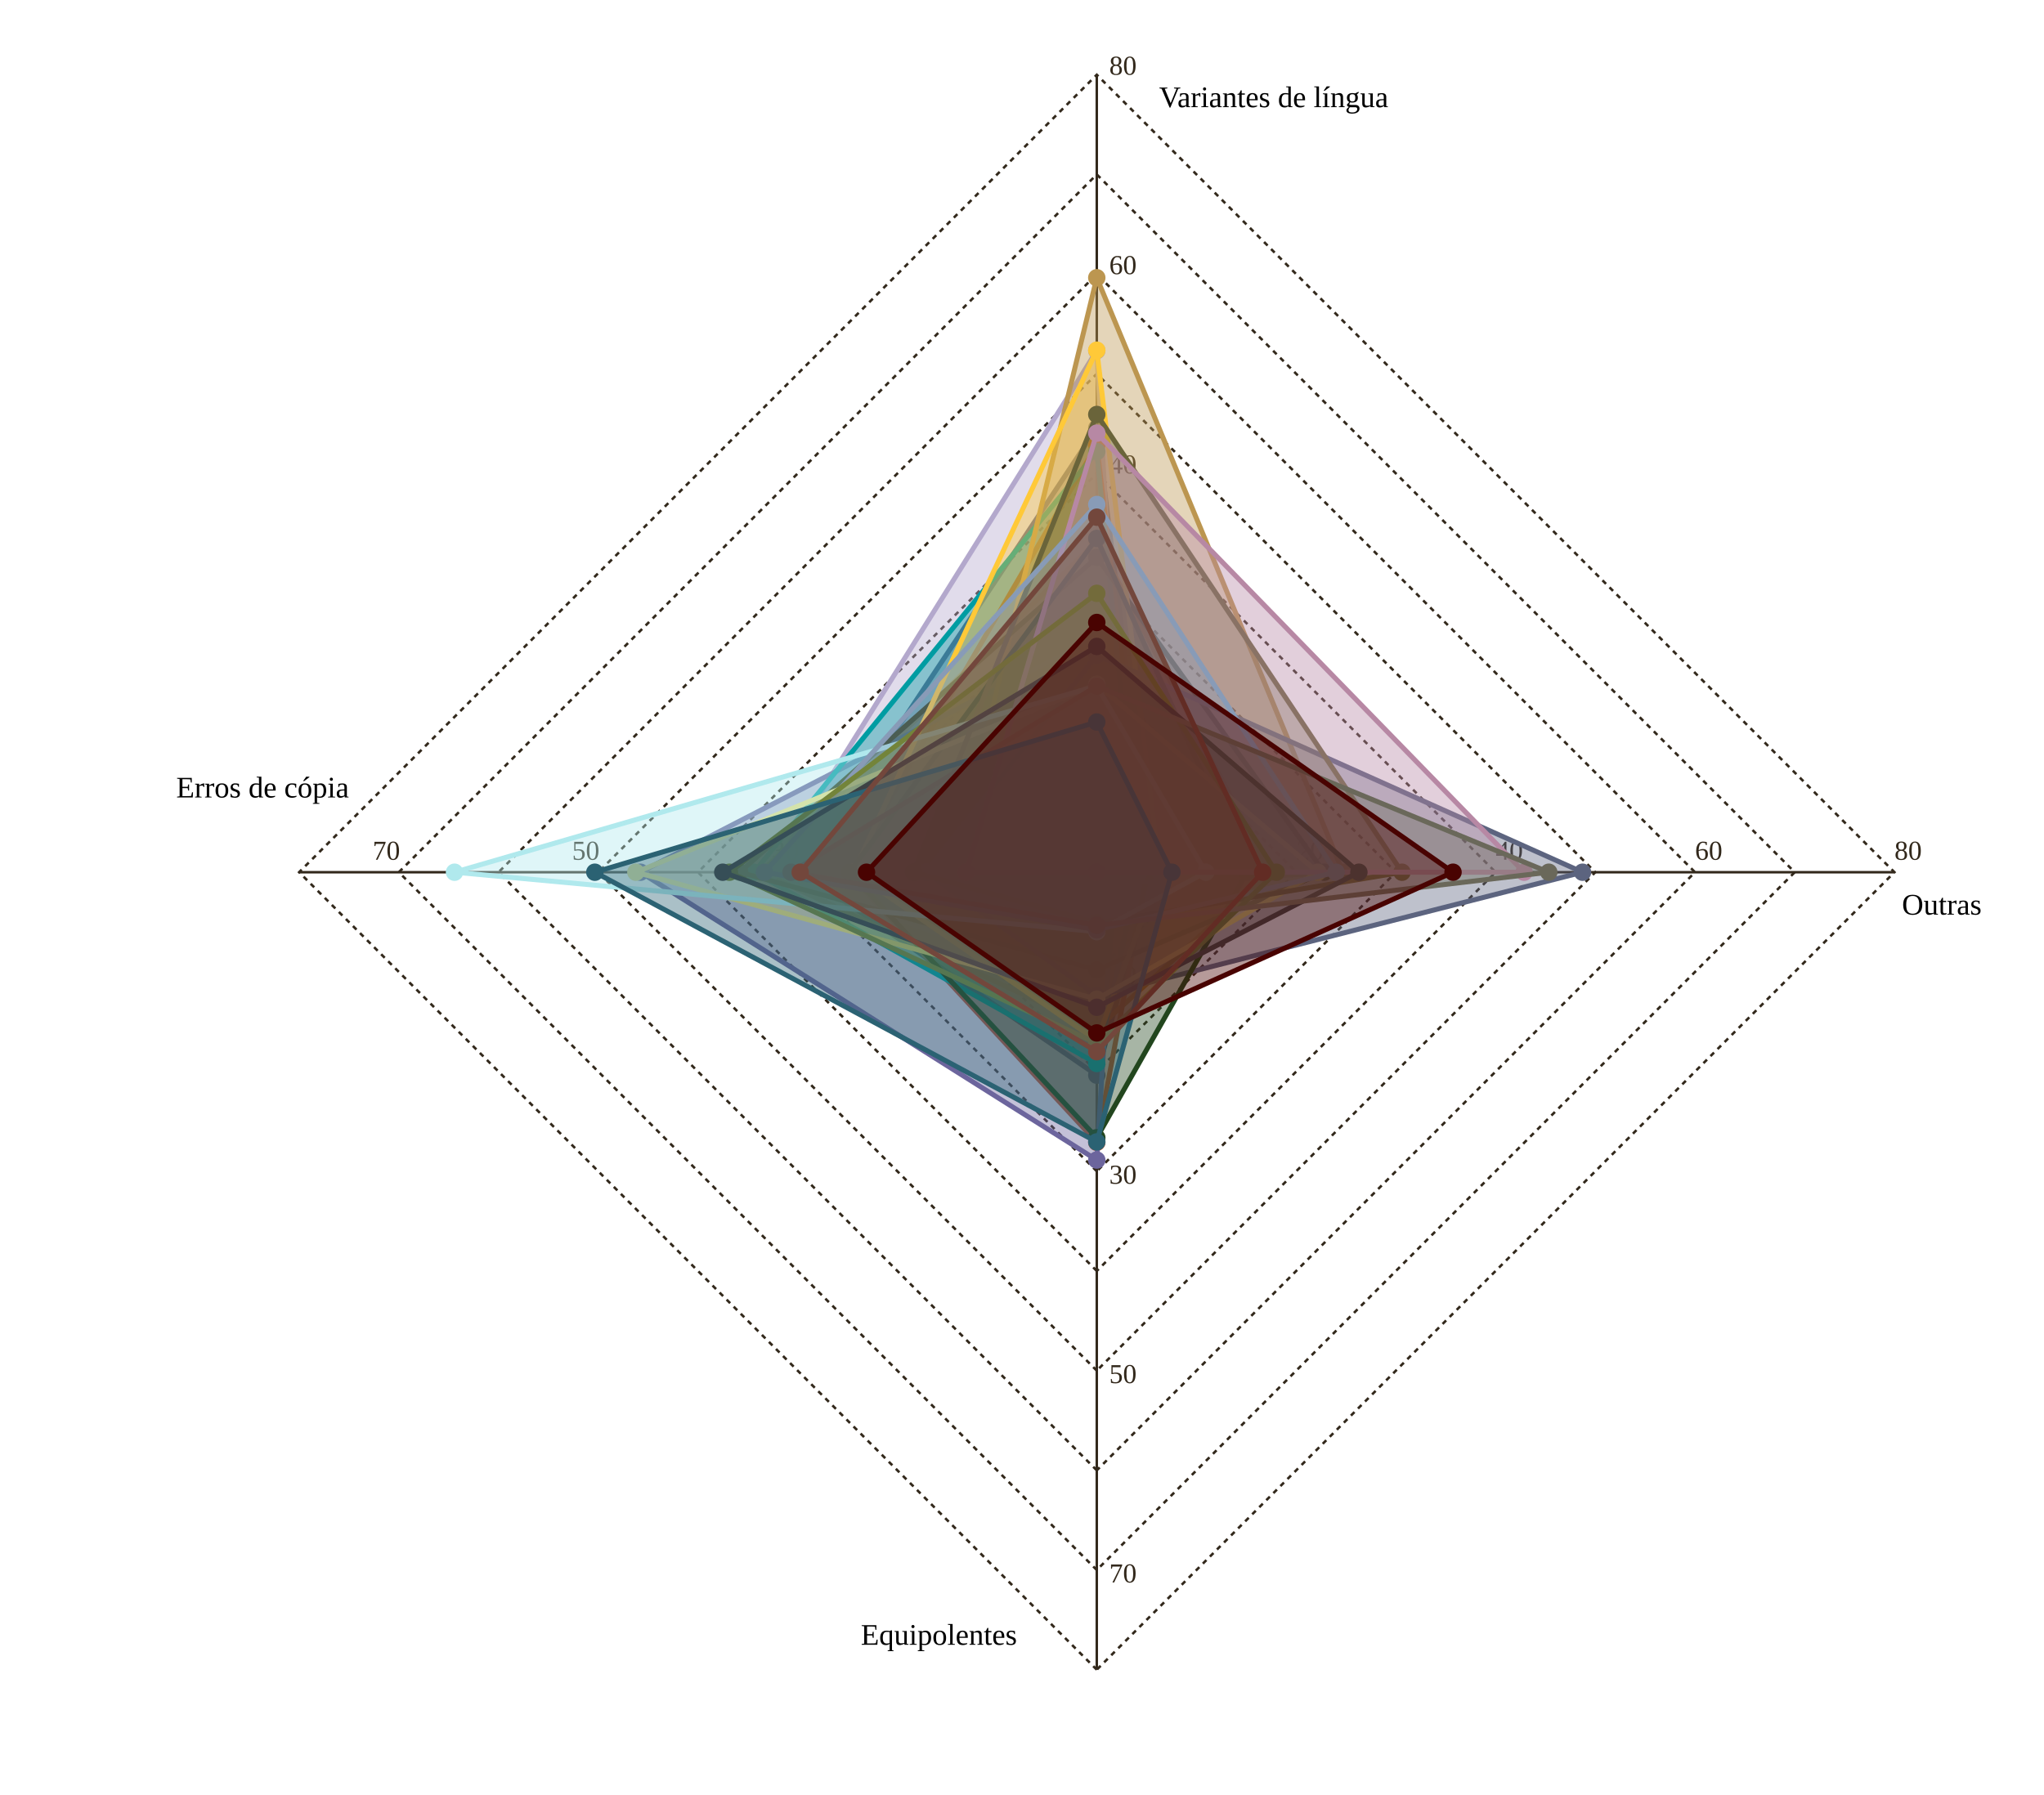
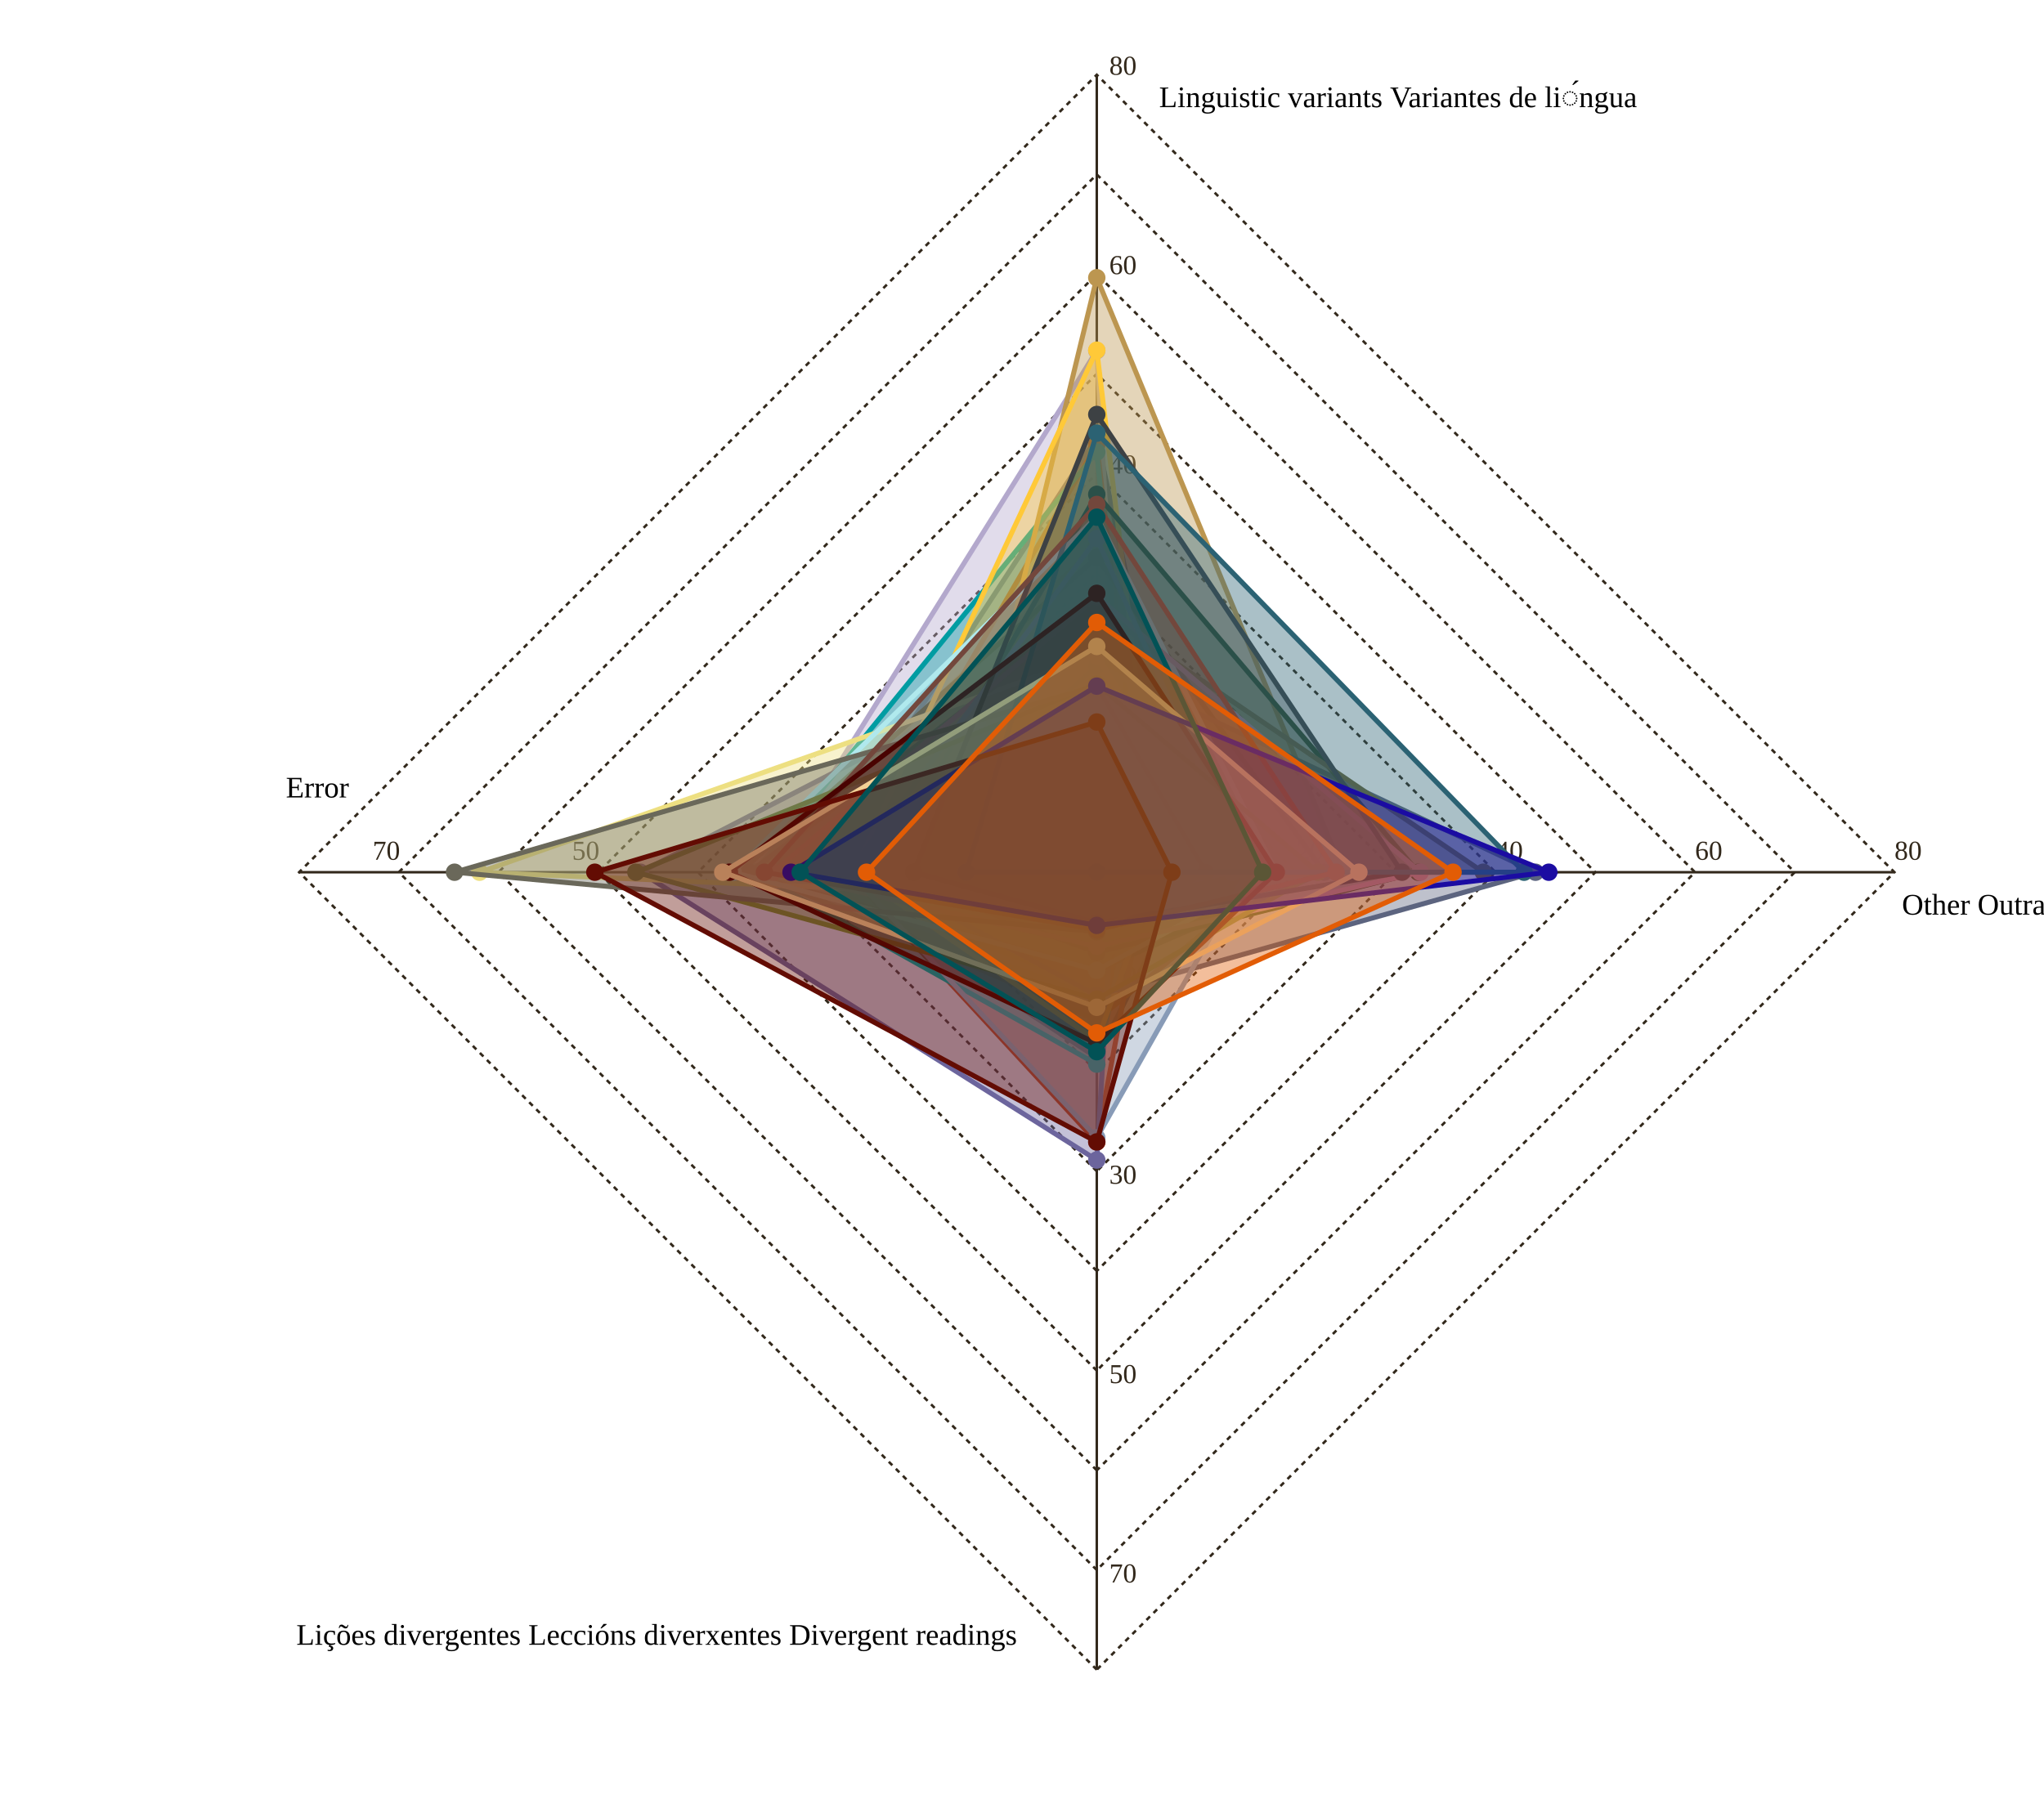
<svg xmlns="http://www.w3.org/2000/svg" width="820" height="720">
  <g transform="translate(440,350)">
    <line x1="-320" y1="0" x2="320" y2="0" stroke="#32281b" stroke-width="1" />
    <line x1="0" y1="-320" x2="0" y2="320" stroke="#32281b" stroke-width="1" />
    <polyline points="0,320 -320,0 0,-320 320,0 0,320" stroke-dasharray="2,2" stroke="#32281b" stroke-width="1" fill="none" />
    <polyline points="0,280 -280,0 0,-280 280,0 0,280" stroke-dasharray="2,2" stroke="#32281b" stroke-width="1" fill="none" />
    <polyline points="0,40 -40,0 0,-40 40,0 0,40" stroke-dasharray="2,2" stroke="#32281b" stroke-width="1" fill="none" />
    <polyline points="0,80 -80,0 0,-80 80,0 0,80" stroke-dasharray="2,2" stroke="#32281b" stroke-width="1" fill="none" />
    <polyline points="0,120 -120,0 0,-120 120,0 0,120" stroke-dasharray="2,2" stroke="#32281b" stroke-width="1" fill="none" />
    <polyline points="0,160 -160,0 0,-160 160,0 0,160" stroke-dasharray="2,2" stroke="#32281b" stroke-width="1" fill="none" />
    <polyline points="0,200 -200,0 0,-200 200,0 0,200" stroke-dasharray="2,2" stroke="#32281b" stroke-width="1" fill="none" />
    <polyline points="0,240 -240,0 0,-240 240,0 0,240" stroke-dasharray="2,2" stroke="#32281b" stroke-width="1" fill="none" />
    <text font-size="11" fill="#32281b" x="5" y="-5" text-anchor="start">0</text>
    <text font-size="11" fill="#32281b" x="5" y="45" text-anchor="start">10</text>
    <text font-size="11" fill="#32281b" x="5" y="-80" text-anchor="start">20</text>
    <text font-size="11" fill="#32281b" x="5" y="-160" text-anchor="start">40</text>
    <text font-size="11" fill="#32281b" x="5" y="-240" text-anchor="start">60</text>
    <text font-size="11" fill="#32281b" x="5" y="-320" text-anchor="start">80</text>
    <text font-size="11" fill="#32281b" x="5" y="125" text-anchor="start">30</text>
    <text font-size="11" fill="#32281b" x="5" y="205" text-anchor="start">50</text>
    <text font-size="11" fill="#32281b" x="5" y="285" text-anchor="start">70</text>
    <text font-size="11" fill="#32281b" x="-45" y="-5" text-anchor="middle">10</text>
    <text font-size="11" fill="#32281b" x="-125" y="-5" text-anchor="middle">30</text>
    <text font-size="11" fill="#32281b" x="-205" y="-5" text-anchor="middle">50</text>
    <text font-size="11" fill="#32281b" x="-285" y="-5" text-anchor="middle">70</text>
    <text font-size="11" fill="#32281b" x="80" y="-5" text-anchor="start">20</text>
    <text font-size="11" fill="#32281b" x="160" y="-5" text-anchor="start">40</text>
    <text font-size="11" fill="#32281b" x="240" y="-5" text-anchor="start">60</text>
    <text font-size="11" fill="#32281b" x="320" y="-5" text-anchor="start">80</text>
-     <text x="25" y="-307">Variantes de língua</text>
-     <text x="-300" y="-30" text-anchor="end">Erros de cópia</text>
-     <text y="17" x="323">Outras</text>
-     <text x="-32" text-anchor="end" y="310">Equipolentes</text>
+     <text x="25" y="-307">
+       <tspan class="en">Linguistic variants</tspan>
+       <tspan class="gl pt">Variantes de li<tspan class="pt">́</tspan>ngua</tspan>
+     </text>
+     <text x="-300" y="-30" text-anchor="end">
+       <tspan class="gl pt en">Erro<tspan class="en">r</tspan>
+       </tspan>
+     </text>
+     <text y="17" x="323">
+       <tspan class="en">Other</tspan>
+       <tspan class="gl pt">Outras</tspan>
+     </text>
+     <text x="-32" text-anchor="end" y="310">
+       <tspan class="pt">Lições divergentes</tspan>
+       <tspan class="gl">Leccións diverxentes</tspan>
+       <tspan class="en">Divergent readings</tspan>
+     </text>
  </g>
  <g transform="translate(440,350)" class="per2">
-     <polyline stroke="#2B3966" fill="none" stroke-width="2" points="0,-178.244 -118.164,0 0,81.437 22.156,0 0,-178.244" />
-     <polyline stroke="none" fill="#2B3966" opacity=".4" points="0,-178.244 -118.164,0 0,81.437 22.156,0 0,-178.244" />
-     <circle fill="#2B3966" r="3.5" cy="-178.244" cx="0" />
-     <circle fill="#2B3966" r="3.5" cy="81.437" cx="0" />
-     <circle fill="#2B3966" r="3.5" cx="-118.164" cy="0" />
-     <circle fill="#2B3966" r="3.5" cx="22.156" cy="0" />
+     <polyline stroke="#2B3966" fill="none" stroke-width="2" points="0,-174.53 -113.675,0 0,74.359 37.436,0 0,-174.53" />
+     <polyline stroke="none" fill="#2B3966" opacity=".4" points="0,-174.53 -113.675,0 0,74.359 37.436,0 0,-174.53" />
+     <circle fill="#2B3966" r="3.5" cy="-174.53" cx="0" />
+     <circle fill="#2B3966" r="3.5" cy="74.359" cx="0" />
+     <circle fill="#2B3966" r="3.5" cx="-113.675" cy="0" />
+     <circle fill="#2B3966" r="3.5" cx="37.436" cy="0" />
  </g>
  <g transform="translate(440,350)" class="per3">
-     <polyline stroke="#BD6D03" fill="none" stroke-width="2" points="0,-132.866 -134.579,0 0,62.852 69.703,0 0,-132.866" />
-     <polyline stroke="none" fill="#BD6D03" opacity=".4" points="0,-132.866 -134.579,0 0,62.852 69.703,0 0,-132.866" />
-     <circle fill="#BD6D03" r="3.5" cy="-132.866" cx="0" />
-     <circle fill="#BD6D03" r="3.5" cy="62.852" cx="0" />
-     <circle fill="#BD6D03" r="3.5" cx="-134.579" cy="0" />
-     <circle fill="#BD6D03" r="3.5" cx="69.703" cy="0" />
+     <polyline stroke="#BD6D03" fill="none" stroke-width="2" points="0,-130.919 -137.268,0 0,59.205 72.608,0 0,-130.919" />
+     <polyline stroke="none" fill="#BD6D03" opacity=".4" points="0,-130.919 -137.268,0 0,59.205 72.608,0 0,-130.919" />
+     <circle fill="#BD6D03" r="3.5" cy="-130.919" cx="0" />
+     <circle fill="#BD6D03" r="3.5" cy="59.205" cx="0" />
+     <circle fill="#BD6D03" r="3.5" cx="-137.268" cy="0" />
+     <circle fill="#BD6D03" r="3.5" cx="72.608" cy="0" />
  </g>
  <g id="esc1" transform="translate(440,350)" class="VaFdezSen">
    <polyline stroke="#B3A8CC" fill="none" stroke-width="2" points="0,-209.288 -130.65,0 0,48.297 11.765,0 0,-209.288" />
    <polyline stroke="none" fill="#B3A8CC" opacity=".4" points="0,-209.288 -130.65,0 0,48.297 11.765,0 0,-209.288" />
    <circle fill="#B3A8CC" r="3.5" cy="-209.288" cx="0" />
    <circle fill="#B3A8CC" r="3.5" cy="48.297" cx="0" />
    <circle fill="#B3A8CC" r="3.5" cx="-130.65" cy="0" />
    <circle fill="#B3A8CC" r="3.5" cx="11.765" cy="0" />
  </g>
  <g id="esc2" transform="translate(440,350)" class="JSrzSom">
-     <polyline stroke="#CF4205" fill="none" stroke-width="2" points="0,-171.366 -100,0 0,108.37 20.264,0 0,-171.366" />
-     <polyline stroke="none" fill="#CF4205" opacity=".4" points="0,-171.366 -100,0 0,108.37 20.264,0 0,-171.366" />
-     <circle fill="#CF4205" r="3.5" cy="-171.366" cx="0" />
-     <circle fill="#CF4205" r="3.5" cy="108.37" cx="0" />
-     <circle fill="#CF4205" r="3.5" cx="-100" cy="0" />
-     <circle fill="#CF4205" r="3.5" cx="20.264" cy="0" />
+     <polyline stroke="#CF4205" fill="none" stroke-width="2" points="0,-171.617 -99.89,0 0,108.251 20.242,0 0,-171.617" />
+     <polyline stroke="none" fill="#CF4205" opacity=".4" points="0,-171.617 -99.89,0 0,108.251 20.242,0 0,-171.617" />
+     <circle fill="#CF4205" r="3.5" cy="-171.617" cx="0" />
+     <circle fill="#CF4205" r="3.5" cy="108.251" cx="0" />
+     <circle fill="#CF4205" r="3.5" cx="-99.89" cy="0" />
+     <circle fill="#CF4205" r="3.5" cx="20.242" cy="0" />
  </g>
  <g id="esc3" transform="translate(440,350)" class="PaySrzTav">
    <polyline stroke="#6C659D" fill="none" stroke-width="2" points="0,-94.366 -183.099,0 0,115.493 7.042,0 0,-94.366" />
    <polyline stroke="none" fill="#6C659D" opacity=".4" points="0,-94.366 -183.099,0 0,115.493 7.042,0 0,-94.366" />
    <circle fill="#6C659D" r="3.5" cy="-94.366" cx="0" />
    <circle fill="#6C659D" r="3.5" cy="115.493" cx="0" />
    <circle fill="#6C659D" r="3.5" cx="-183.099" cy="0" />
    <circle fill="#6C659D" r="3.5" cx="7.042" cy="0" />
  </g>
  <g id="esc4" transform="translate(440,350)" class="MartSrz">
-     <polyline stroke="#009CA2" fill="none" stroke-width="2" points="0,-168.771 -137.542,0 0,76.744 16.944,0 0,-168.771" />
-     <polyline stroke="none" fill="#009CA2" opacity=".4" points="0,-168.771 -137.542,0 0,76.744 16.944,0 0,-168.771" />
-     <circle fill="#009CA2" r="3.5" cy="-168.771" cx="0" />
-     <circle fill="#009CA2" r="3.5" cy="76.744" cx="0" />
-     <circle fill="#009CA2" r="3.5" cx="-137.542" cy="0" />
-     <circle fill="#009CA2" r="3.5" cx="16.944" cy="0" />
+     <polyline stroke="#009CA2" fill="none" stroke-width="2" points="0,-168.631 -137.427,0 0,77.012 16.929,0 0,-168.631" />
+     <polyline stroke="none" fill="#009CA2" opacity=".4" points="0,-168.631 -137.427,0 0,77.012 16.929,0 0,-168.631" />
+     <circle fill="#009CA2" r="3.5" cy="-168.631" cx="0" />
+     <circle fill="#009CA2" r="3.5" cy="77.012" cx="0" />
+     <circle fill="#009CA2" r="3.5" cx="-137.427" cy="0" />
+     <circle fill="#009CA2" r="3.5" cx="16.929" cy="0" />
  </g>
  <g id="esc5" transform="translate(440,350)" class="AyCarp">
    <polyline stroke="#BC9650" fill="none" stroke-width="2" points="0,-238.554 -57.831,0 0,4.819 98.795,0 0,-238.554" />
    <polyline stroke="none" fill="#BC9650" opacity=".4" points="0,-238.554 -57.831,0 0,4.819 98.795,0 0,-238.554" />
    <circle fill="#BC9650" r="3.5" cy="-238.554" cx="0" />
    <circle fill="#BC9650" r="3.5" cy="4.819" cx="0" />
    <circle fill="#BC9650" r="3.5" cx="-57.831" cy="0" />
    <circle fill="#BC9650" r="3.5" cx="98.795" cy="0" />
  </g>
  <g id="esc6" transform="translate(440,350)" class="NuFdzTor">
    <polyline stroke="#233310" fill="none" stroke-width="2" points="0,-126.316 -143.275,0 0,39.181 91.228,0 0,-126.316" />
    <polyline stroke="none" fill="#233310" opacity=".4" points="0,-126.316 -143.275,0 0,39.181 91.228,0 0,-126.316" />
    <circle fill="#233310" r="3.5" cy="-126.316" cx="0" />
    <circle fill="#233310" r="3.5" cy="39.181" cx="0" />
    <circle fill="#233310" r="3.5" cx="-143.275" cy="0" />
    <circle fill="#233310" r="3.5" cx="91.228" cy="0" />
  </g>
  <g id="esc7" transform="translate(440,350)" class="PGarBu">
    <polyline stroke="#FFC938" fill="none" stroke-width="2" points="0,-209.473 -97.587,0 0,67.56 25.38,0 0,-209.473" />
    <polyline stroke="none" fill="#FFC938" opacity=".4" points="0,-209.473 -97.587,0 0,67.56 25.38,0 0,-209.473" />
    <circle fill="#FFC938" r="3.5" cy="-209.473" cx="0" />
    <circle fill="#FFC938" r="3.5" cy="67.56" cx="0" />
    <circle fill="#FFC938" r="3.5" cx="-97.587" cy="0" />
    <circle fill="#FFC938" r="3.5" cx="25.38" cy="0" />
  </g>
  <g id="esc8" transform="translate(440,350)" class="JNzCam">
-     <polyline stroke="#5C647F" fill="none" stroke-width="2" points="0,-87.179 -68.376,0 0,49.573 194.872,0 0,-87.179" />
-     <polyline stroke="none" fill="#5C647F" opacity=".4" points="0,-87.179 -68.376,0 0,49.573 194.872,0 0,-87.179" />
-     <circle fill="#5C647F" r="3.5" cy="-87.179" cx="0" />
-     <circle fill="#5C647F" r="3.5" cy="49.573" cx="0" />
-     <circle fill="#5C647F" r="3.5" cx="-68.376" cy="0" />
-     <circle fill="#5C647F" r="3.5" cx="194.872" cy="0" />
-   </g>
-   <g id="esc9" transform="translate(440,350)" class="JLpzUlh">
-     <polyline stroke="#22461E" fill="none" stroke-width="2" points="0,-133.942 -99.239,0 0,106.545 60.274,0 0,-133.942" />
-     <polyline stroke="none" fill="#22461E" opacity=".4" points="0,-133.942 -99.239,0 0,106.545 60.274,0 0,-133.942" />
-     <circle fill="#22461E" r="3.5" cy="-133.942" cx="0" />
-     <circle fill="#22461E" r="3.5" cy="106.545" cx="0" />
-     <circle fill="#22461E" r="3.5" cx="-99.239" cy="0" />
-     <circle fill="#22461E" r="3.5" cx="60.274" cy="0" />
-   </g>
-   <g id="esc10" transform="translate(440,350)" class="PGmzBarr">
-     <polyline stroke="#EDDF81" fill="none" stroke-width="2" points="0,-75.472 -184.906,0 0,50.943 88.679,0 0,-75.472" />
-     <polyline stroke="none" fill="#EDDF81" opacity=".4" points="0,-75.472 -184.906,0 0,50.943 88.679,0 0,-75.472" />
-     <circle fill="#EDDF81" r="3.5" cy="-75.472" cx="0" />
-     <circle fill="#EDDF81" r="3.5" cy="50.943" cx="0" />
-     <circle fill="#EDDF81" r="3.5" cx="-184.906" cy="0" />
-     <circle fill="#EDDF81" r="3.5" cx="88.679" cy="0" />
-   </g>
-   <g id="esc11" transform="translate(440,350)" class="AfLpzBay">
-     <polyline stroke="#6A643A" fill="none" stroke-width="2" points="0,-183.673 -73.469,0 0,20.408 122.449,0 0,-183.673" />
-     <polyline stroke="none" fill="#6A643A" opacity=".4" points="0,-183.673 -73.469,0 0,20.408 122.449,0 0,-183.673" />
-     <circle fill="#6A643A" r="3.5" cy="-183.673" cx="0" />
-     <circle fill="#6A643A" r="3.5" cy="20.408" cx="0" />
-     <circle fill="#6A643A" r="3.5" cx="-73.469" cy="0" />
-     <circle fill="#6A643A" r="3.5" cx="122.449" cy="0" />
-   </g>
-   <g id="esc12" transform="translate(440,350)" class="JGarGlh">
-     <polyline stroke="#B0E9ED" fill="none" stroke-width="2" points="0,-74.751 -257.654,0 0,23.857 43.738,0 0,-74.751" />
-     <polyline stroke="none" fill="#B0E9ED" opacity=".4" points="0,-74.751 -257.654,0 0,23.857 43.738,0 0,-74.751" />
-     <circle fill="#B0E9ED" r="3.5" cy="-74.751" cx="0" />
-     <circle fill="#B0E9ED" r="3.5" cy="23.857" cx="0" />
-     <circle fill="#B0E9ED" r="3.5" cx="-257.654" cy="0" />
-     <circle fill="#B0E9ED" r="3.5" cx="43.738" cy="0" />
-   </g>
-   <g id="esc13" transform="translate(440,350)" class="EstFai">
-     <polyline stroke="#B788A4" fill="none" stroke-width="2" points="0,-176.19 -52.381,0 0,0 171.429,0 0,-176.19" />
-     <polyline stroke="none" fill="#B788A4" opacity=".4" points="0,-176.19 -52.381,0 0,0 171.429,0 0,-176.19" />
-     <circle fill="#B788A4" r="3.5" cy="-176.19" cx="0" />
-     <circle fill="#B788A4" r="3.5" cy="0" cx="0" />
-     <circle fill="#B788A4" r="3.5" cx="-52.381" cy="0" />
-     <circle fill="#B788A4" r="3.5" cx="171.429" cy="0" />
-   </g>
-   <g id="esc14" transform="translate(440,350)" class="JVqzTal">
-     <polyline stroke="#889BB7" fill="none" stroke-width="2" points="0,-147.556 -133.333,0 0,23.111 96,0 0,-147.556" />
-     <polyline stroke="none" fill="#889BB7" opacity=".4" points="0,-147.556 -133.333,0 0,23.111 96,0 0,-147.556" />
-     <circle fill="#889BB7" r="3.5" cy="-147.556" cx="0" />
-     <circle fill="#889BB7" r="3.5" cy="23.111" cx="0" />
-     <circle fill="#889BB7" r="3.5" cx="-133.333" cy="0" />
-     <circle fill="#889BB7" r="3.5" cx="96" cy="0" />
-   </g>
-   <g id="esc15" transform="translate(440,350)" class="PayGmzCha">
-     <polyline stroke="#73843A" fill="none" stroke-width="2" points="0,-111.911 -147.368,0 0,68.698 72.022,0 0,-111.911" />
-     <polyline stroke="none" fill="#73843A" opacity=".4" points="0,-111.911 -147.368,0 0,68.698 72.022,0 0,-111.911" />
-     <circle fill="#73843A" r="3.5" cy="-111.911" cx="0" />
-     <circle fill="#73843A" r="3.5" cy="68.698" cx="0" />
-     <circle fill="#73843A" r="3.5" cx="-147.368" cy="0" />
-     <circle fill="#73843A" r="3.5" cx="72.022" cy="0" />
-   </g>
-   <g id="esc16" transform="translate(440,350)" class="FerVelho">
-     <polyline stroke="#3d4144" fill="none" stroke-width="2" points="0,-90.597 -150.051,0 0,54.196 105.157,0 0,-90.597" />
-     <polyline stroke="none" fill="#3d4144" opacity=".4" points="0,-90.597 -150.051,0 0,54.196 105.157,0 0,-90.597" />
-     <circle fill="#3d4144" r="3.5" cy="-90.597" cx="0" />
-     <circle fill="#3d4144" r="3.5" cy="54.196" cx="0" />
-     <circle fill="#3d4144" r="3.5" cx="-150.051" cy="0" />
-     <circle fill="#3d4144" r="3.5" cx="105.157" cy="0" />
-   </g>
-   <g id="esc17" transform="translate(440,350)" class="PEaSol">
-     <polyline stroke="#6A685A" fill="none" stroke-width="2" points="0,-74.667 -122.667,0 0,21.333 181.333,0 0,-74.667" />
-     <polyline stroke="none" fill="#6A685A" opacity=".4" points="0,-74.667 -122.667,0 0,21.333 181.333,0 0,-74.667" />
-     <circle fill="#6A685A" r="3.5" cy="-74.667" cx="0" />
-     <circle fill="#6A685A" r="3.5" cy="21.333" cx="0" />
-     <circle fill="#6A685A" r="3.5" cx="-122.667" cy="0" />
-     <circle fill="#6A685A" r="3.5" cx="181.333" cy="0" />
-   </g>
-   <g id="esc18" transform="translate(440,350)" class="FerPad">
-     <polyline stroke="#2B6273" fill="none" stroke-width="2" points="0,-60.274 -201.37,0 0,108.219 30.137,0 0,-60.274" />
-     <polyline stroke="none" fill="#2B6273" opacity=".4" points="0,-60.274 -201.37,0 0,108.219 30.137,0 0,-60.274" />
-     <circle fill="#2B6273" r="3.5" cy="-60.274" cx="0" />
-     <circle fill="#2B6273" r="3.5" cy="108.219" cx="0" />
-     <circle fill="#2B6273" r="3.5" cx="-201.37" cy="0" />
-     <circle fill="#2B6273" r="3.5" cx="30.137" cy="0" />
-   </g>
-   <g id="esc19" transform="translate(440,350)" class="PPon">
-     <polyline stroke="#73473C" fill="none" stroke-width="2" points="0,-142.466 -118.982,0 0,72.016 66.536,0 0,-142.466" />
-     <polyline stroke="none" fill="#73473C" opacity=".4" points="0,-142.466 -118.982,0 0,72.016 66.536,0 0,-142.466" />
-     <circle fill="#73473C" r="3.5" cy="-142.466" cx="0" />
-     <circle fill="#73473C" r="3.5" cy="72.016" cx="0" />
-     <circle fill="#73473C" r="3.5" cx="-118.982" cy="0" />
-     <circle fill="#73473C" r="3.5" cx="66.536" cy="0" />
-   </g>
-   <g id="esc20" transform="translate(440,350)" class="VaRdzCal">
-     <polyline stroke="#490301" fill="none" stroke-width="2" points="0,-100.218 -92.375,0 0,64.488 142.919,0 0,-100.218" />
-     <polyline stroke="none" fill="#490301" opacity=".4" points="0,-100.218 -92.375,0 0,64.488 142.919,0 0,-100.218" />
-     <circle fill="#490301" r="3.5" cy="-100.218" cx="0" />
-     <circle fill="#490301" r="3.5" cy="64.488" cx="0" />
-     <circle fill="#490301" r="3.5" cx="-92.375" cy="0" />
-     <circle fill="#490301" r="3.5" cx="142.919" cy="0" />
+     <polyline stroke="#5C647F" fill="none" stroke-width="2" points="0,-82.909 -91.636,0 0,49.455 176,0 0,-82.909" />
+     <polyline stroke="none" fill="#5C647F" opacity=".4" points="0,-82.909 -91.636,0 0,49.455 176,0 0,-82.909" />
+     <circle fill="#5C647F" r="3.5" cy="-82.909" cx="0" />
+     <circle fill="#5C647F" r="3.5" cy="49.455" cx="0" />
+     <circle fill="#5C647F" r="3.5" cx="-91.636" cy="0" />
+     <circle fill="#5C647F" r="3.5" cx="176" cy="0" />
+   </g>
+   <g id="esc9" transform="translate(440,350)" class="FerGarEsg">
+     <polyline stroke="#22461E" fill="none" stroke-width="2" points="0,-151.642 -87.164,0 0,32.239 128.955,0 0,-151.642" />
+     <polyline stroke="none" fill="#22461E" opacity=".4" points="0,-151.642 -87.164,0 0,32.239 128.955,0 0,-151.642" />
+     <circle fill="#22461E" r="3.5" cy="-151.642" cx="0" />
+     <circle fill="#22461E" r="3.5" cy="32.239" cx="0" />
+     <circle fill="#22461E" r="3.5" cx="-87.164" cy="0" />
+     <circle fill="#22461E" r="3.5" cx="128.955" cy="0" />
+   </g>
+   <g id="esc10" transform="translate(440,350)" class="RoyQuey">
+     <polyline stroke="#EDDF81" fill="none" stroke-width="2" points="0,-87.075 -247.619,0 0,10.884 54.422,0 0,-87.075" />
+     <polyline stroke="none" fill="#EDDF81" opacity=".4" points="0,-87.075 -247.619,0 0,10.884 54.422,0 0,-87.075" />
+     <circle fill="#EDDF81" r="3.5" cy="-87.075" cx="0" />
+     <circle fill="#EDDF81" r="3.5" cy="10.884" cx="0" />
+     <circle fill="#EDDF81" r="3.5" cx="-247.619" cy="0" />
+     <circle fill="#EDDF81" r="3.5" cx="54.422" cy="0" />
+   </g>
+   <g id="esc11" transform="translate(440,350)" class="VasGil">
+     <polyline stroke="#6A643A" fill="none" stroke-width="2" points="0,-105.618 -139.326,0 0,0 155.056,0 0,-105.618" />
+     <polyline stroke="none" fill="#6A643A" opacity=".4" points="0,-105.618 -139.326,0 0,0 155.056,0 0,-105.618" />
+     <circle fill="#6A643A" r="3.5" cy="-105.618" cx="0" />
+     <circle fill="#6A643A" r="3.5" cy="0" cx="0" />
+     <circle fill="#6A643A" r="3.5" cx="-139.326" cy="0" />
+     <circle fill="#6A643A" r="3.5" cx="155.056" cy="0" />
+   </g>
+   <g id="esc12" transform="translate(440,350)" class="JSrzCoe">
+     <polyline stroke="#B0E9ED" fill="none" stroke-width="2" points="0,-142.623 -145.902,0 0,39.344 72.131,0 0,-142.623" />
+     <polyline stroke="none" fill="#B0E9ED" opacity=".4" points="0,-142.623 -145.902,0 0,39.344 72.131,0 0,-142.623" />
+     <circle fill="#B0E9ED" r="3.5" cy="-142.623" cx="0" />
+     <circle fill="#B0E9ED" r="3.5" cy="39.344" cx="0" />
+     <circle fill="#B0E9ED" r="3.5" cx="-145.902" cy="0" />
+     <circle fill="#B0E9ED" r="3.5" cx="72.131" cy="0" />
+   </g>
+   <g id="esc13" transform="translate(440,350)" class="RoyPaezRib">
+     <polyline stroke="#B788A4" fill="none" stroke-width="2" points="0,-110.638 -129.787,0 0,29.787 129.787,0 0,-110.638" />
+     <polyline stroke="none" fill="#B788A4" opacity=".4" points="0,-110.638 -129.787,0 0,29.787 129.787,0 0,-110.638" />
+     <circle fill="#B788A4" r="3.5" cy="-110.638" cx="0" />
+     <circle fill="#B788A4" r="3.5" cy="29.787" cx="0" />
+     <circle fill="#B788A4" r="3.5" cx="-129.787" cy="0" />
+     <circle fill="#B788A4" r="3.5" cx="129.787" cy="0" />
+   </g>
+   <g id="esc14" transform="translate(440,350)" class="JLpzUlh">
+     <polyline stroke="#889BB7" fill="none" stroke-width="2" points="0,-133.942 -99.239,0 0,106.545 60.274,0 0,-133.942" />
+     <polyline stroke="none" fill="#889BB7" opacity=".4" points="0,-133.942 -99.239,0 0,106.545 60.274,0 0,-133.942" />
+     <circle fill="#889BB7" r="3.5" cy="-133.942" cx="0" />
+     <circle fill="#889BB7" r="3.5" cy="106.545" cx="0" />
+     <circle fill="#889BB7" r="3.5" cx="-99.239" cy="0" />
+     <circle fill="#889BB7" r="3.5" cx="60.274" cy="0" />
+   </g>
+   <g id="esc15" transform="translate(440,350)" class="PGmzBarr">
+     <polyline stroke="#73843A" fill="none" stroke-width="2" points="0,-75.472 -184.906,0 0,50.943 88.679,0 0,-75.472" />
+     <polyline stroke="none" fill="#73843A" opacity=".4" points="0,-75.472 -184.906,0 0,50.943 88.679,0 0,-75.472" />
+     <circle fill="#73843A" r="3.5" cy="-75.472" cx="0" />
+     <circle fill="#73843A" r="3.5" cy="50.943" cx="0" />
+     <circle fill="#73843A" r="3.5" cx="-184.906" cy="0" />
+     <circle fill="#73843A" r="3.5" cx="88.679" cy="0" />
+   </g>
+   <g id="esc16" transform="translate(440,350)" class="AfLpzBay">
+     <polyline stroke="#3d4144" fill="none" stroke-width="2" points="0,-183.673 -73.469,0 0,20.408 122.449,0 0,-183.673" />
+     <polyline stroke="none" fill="#3d4144" opacity=".4" points="0,-183.673 -73.469,0 0,20.408 122.449,0 0,-183.673" />
+     <circle fill="#3d4144" r="3.5" cy="-183.673" cx="0" />
+     <circle fill="#3d4144" r="3.5" cy="20.408" cx="0" />
+     <circle fill="#3d4144" r="3.5" cx="-73.469" cy="0" />
+     <circle fill="#3d4144" r="3.5" cx="122.449" cy="0" />
+   </g>
+   <g id="esc17" transform="translate(440,350)" class="JGarGlh">
+     <polyline stroke="#6A685A" fill="none" stroke-width="2" points="0,-74.751 -257.654,0 0,23.857 43.738,0 0,-74.751" />
+     <polyline stroke="none" fill="#6A685A" opacity=".4" points="0,-74.751 -257.654,0 0,23.857 43.738,0 0,-74.751" />
+     <circle fill="#6A685A" r="3.5" cy="-74.751" cx="0" />
+     <circle fill="#6A685A" r="3.5" cy="23.857" cx="0" />
+     <circle fill="#6A685A" r="3.5" cx="-257.654" cy="0" />
+     <circle fill="#6A685A" r="3.5" cx="43.738" cy="0" />
+   </g>
+   <g id="esc18" transform="translate(440,350)" class="EstFai">
+     <polyline stroke="#2B6273" fill="none" stroke-width="2" points="0,-176.19 -52.381,0 0,0 171.429,0 0,-176.19" />
+     <polyline stroke="none" fill="#2B6273" opacity=".4" points="0,-176.19 -52.381,0 0,0 171.429,0 0,-176.19" />
+     <circle fill="#2B6273" r="3.5" cy="-176.19" cx="0" />
+     <circle fill="#2B6273" r="3.5" cy="0" cx="0" />
+     <circle fill="#2B6273" r="3.5" cx="-52.381" cy="0" />
+     <circle fill="#2B6273" r="3.5" cx="171.429" cy="0" />
+   </g>
+   <g id="esc19" transform="translate(440,350)" class="JVqzTal">
+     <polyline stroke="#73473C" fill="none" stroke-width="2" points="0,-147.556 -133.333,0 0,23.111 96,0 0,-147.556" />
+     <polyline stroke="none" fill="#73473C" opacity=".4" points="0,-147.556 -133.333,0 0,23.111 96,0 0,-147.556" />
+     <circle fill="#73473C" r="3.5" cy="-147.556" cx="0" />
+     <circle fill="#73473C" r="3.5" cy="23.111" cx="0" />
+     <circle fill="#73473C" r="3.5" cx="-133.333" cy="0" />
+     <circle fill="#73473C" r="3.5" cx="96" cy="0" />
+   </g>
+   <g id="esc20" transform="translate(440,350)" class="PayGmzCha">
+     <polyline stroke="#490301" fill="none" stroke-width="2" points="0,-111.911 -147.368,0 0,68.698 72.022,0 0,-111.911" />
+     <polyline stroke="none" fill="#490301" opacity=".4" points="0,-111.911 -147.368,0 0,68.698 72.022,0 0,-111.911" />
+     <circle fill="#490301" r="3.5" cy="-111.911" cx="0" />
+     <circle fill="#490301" r="3.5" cy="68.698" cx="0" />
+     <circle fill="#490301" r="3.5" cx="-147.368" cy="0" />
+     <circle fill="#490301" r="3.5" cx="72.022" cy="0" />
+   </g>
+   <g id="esc21" transform="translate(440,350)" class="FerVelho">
+     <polyline stroke="#f2cf95" fill="none" stroke-width="2" points="0,-90.597 -150.051,0 0,54.196 105.157,0 0,-90.597" />
+     <polyline stroke="none" fill="#f2cf95" opacity=".4" points="0,-90.597 -150.051,0 0,54.196 105.157,0 0,-90.597" />
+     <circle fill="#f2cf95" r="3.5" cy="-90.597" cx="0" />
+     <circle fill="#f2cf95" r="3.5" cy="54.196" cx="0" />
+     <circle fill="#f2cf95" r="3.5" cx="-150.051" cy="0" />
+     <circle fill="#f2cf95" r="3.5" cx="105.157" cy="0" />
+   </g>
+   <g id="esc22" transform="translate(440,350)" class="PEaSol">
+     <polyline stroke="#1B0CA2" fill="none" stroke-width="2" points="0,-74.667 -122.667,0 0,21.333 181.333,0 0,-74.667" />
+     <polyline stroke="none" fill="#1B0CA2" opacity=".4" points="0,-74.667 -122.667,0 0,21.333 181.333,0 0,-74.667" />
+     <circle fill="#1B0CA2" r="3.5" cy="-74.667" cx="0" />
+     <circle fill="#1B0CA2" r="3.5" cy="21.333" cx="0" />
+     <circle fill="#1B0CA2" r="3.5" cx="-122.667" cy="0" />
+     <circle fill="#1B0CA2" r="3.5" cx="181.333" cy="0" />
+   </g>
+   <g id="esc23" transform="translate(440,350)" class="FerPad">
+     <polyline stroke="#630C03" fill="none" stroke-width="2" points="0,-60.274 -201.37,0 0,108.219 30.137,0 0,-60.274" />
+     <polyline stroke="none" fill="#630C03" opacity=".4" points="0,-60.274 -201.37,0 0,108.219 30.137,0 0,-60.274" />
+     <circle fill="#630C03" r="3.5" cy="-60.274" cx="0" />
+     <circle fill="#630C03" r="3.5" cy="108.219" cx="0" />
+     <circle fill="#630C03" r="3.5" cx="-201.37" cy="0" />
+     <circle fill="#630C03" r="3.5" cx="30.137" cy="0" />
+   </g>
+   <g id="esc24" transform="translate(440,350)" class="PPon">
+     <polyline stroke="#025256" fill="none" stroke-width="2" points="0,-142.466 -118.982,0 0,72.016 66.536,0 0,-142.466" />
+     <polyline stroke="none" fill="#025256" opacity=".4" points="0,-142.466 -118.982,0 0,72.016 66.536,0 0,-142.466" />
+     <circle fill="#025256" r="3.5" cy="-142.466" cx="0" />
+     <circle fill="#025256" r="3.5" cy="72.016" cx="0" />
+     <circle fill="#025256" r="3.5" cx="-118.982" cy="0" />
+     <circle fill="#025256" r="3.5" cx="66.536" cy="0" />
+   </g>
+   <g id="esc25" transform="translate(440,350)" class="VaRdzCal">
+     <polyline stroke="#E25C05" fill="none" stroke-width="2" points="0,-100.218 -92.375,0 0,64.488 142.919,0 0,-100.218" />
+     <polyline stroke="none" fill="#E25C05" opacity=".4" points="0,-100.218 -92.375,0 0,64.488 142.919,0 0,-100.218" />
+     <circle fill="#E25C05" r="3.5" cy="-100.218" cx="0" />
+     <circle fill="#E25C05" r="3.5" cy="64.488" cx="0" />
+     <circle fill="#E25C05" r="3.5" cx="-92.375" cy="0" />
+     <circle fill="#E25C05" r="3.5" cx="142.919" cy="0" />
  </g>
</svg>
